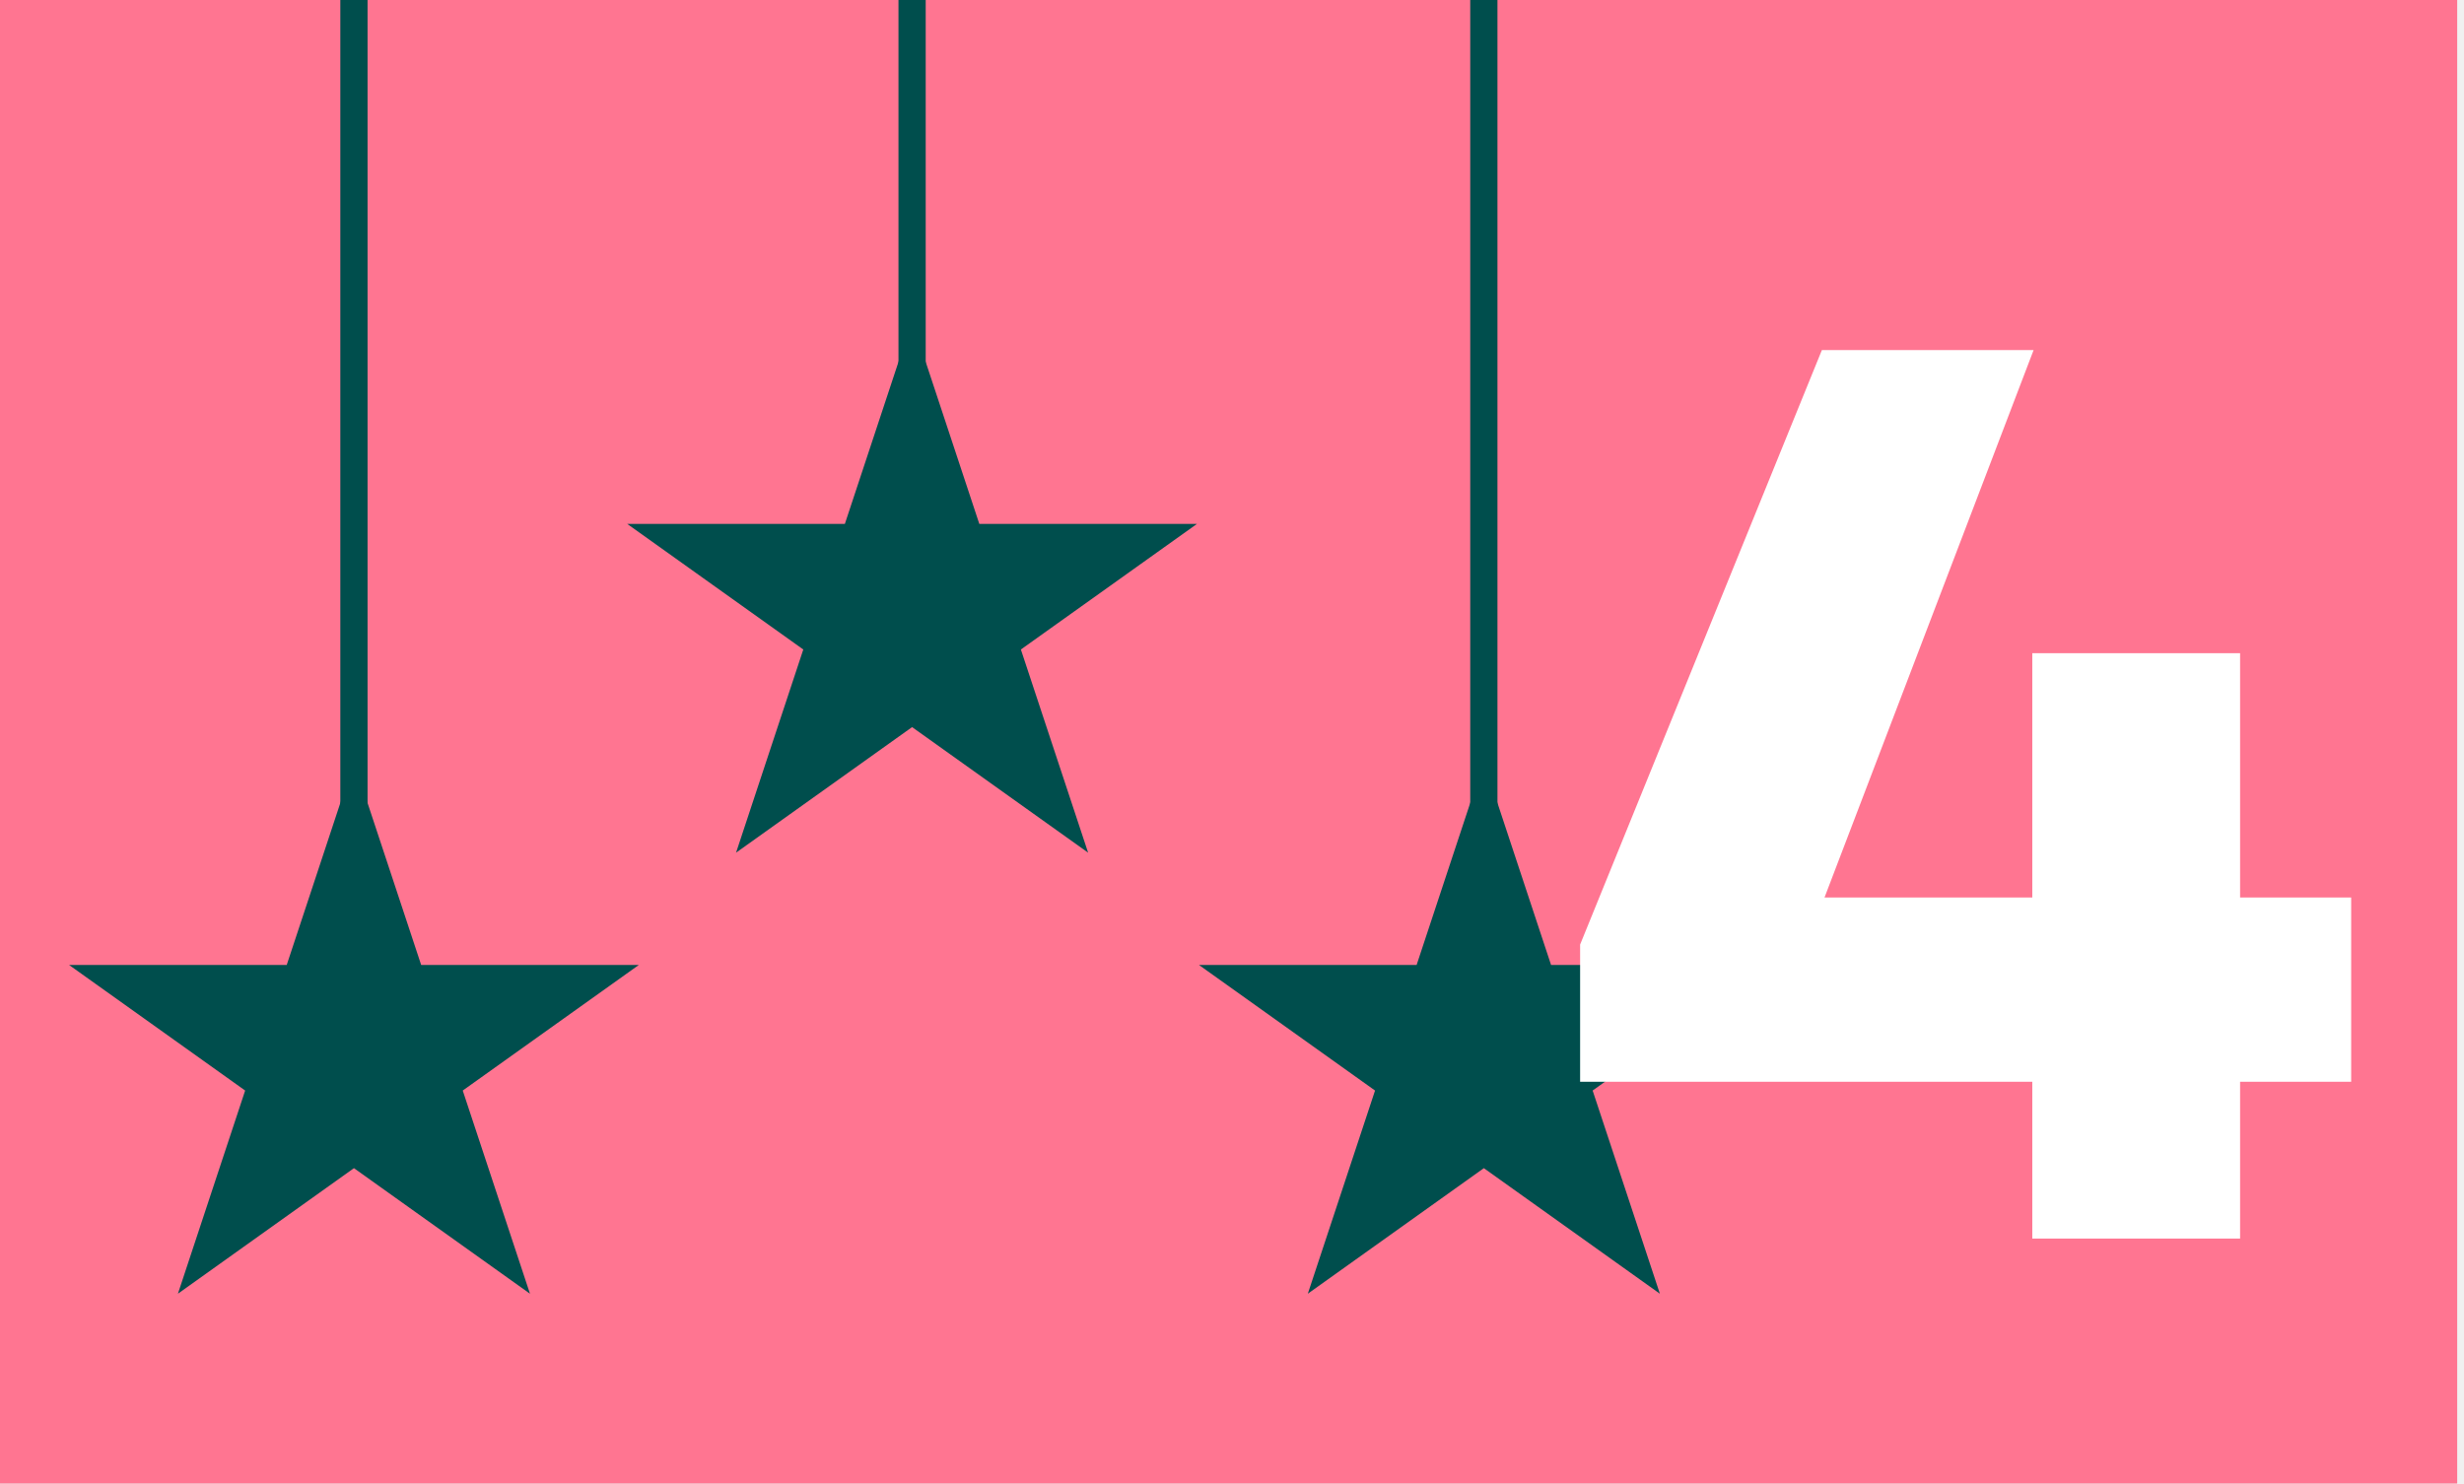
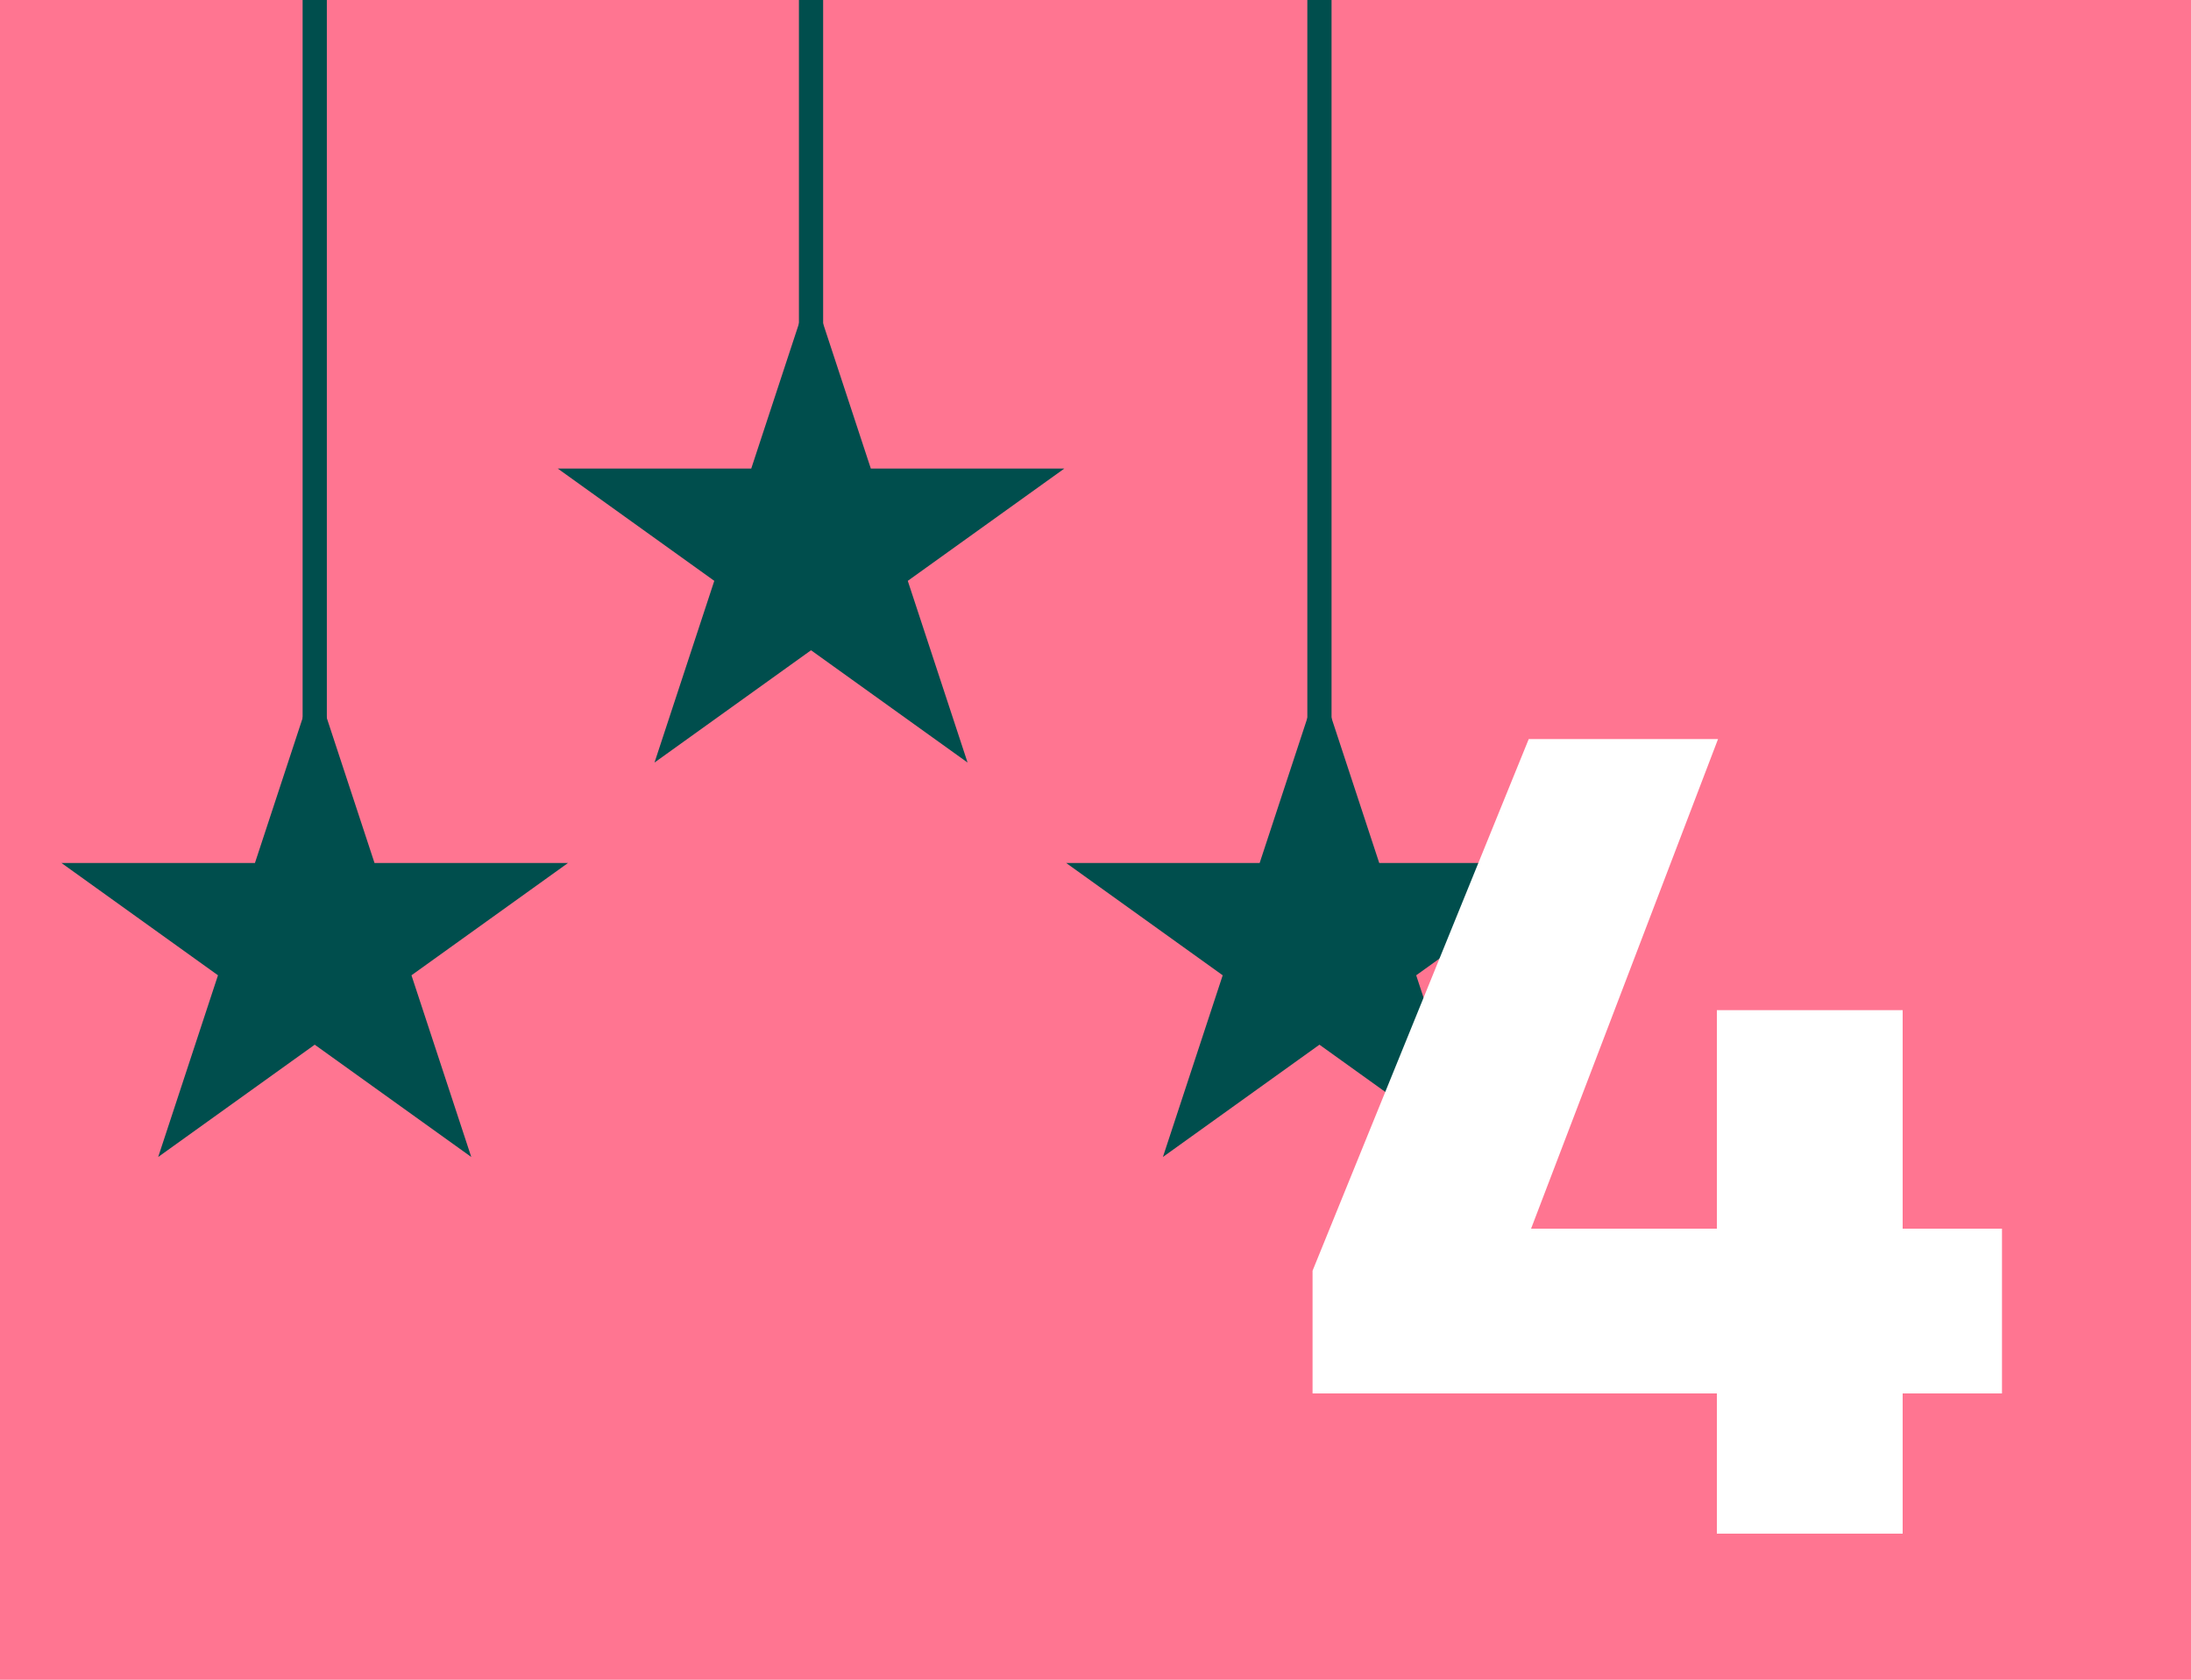
- <svg xmlns="http://www.w3.org/2000/svg" width="181" height="109" viewBox="0 0 181 109" fill="none">
-   <path d="M0 109V0H180.5V109H0Z" fill="#FF7591" />
-   <path d="M26 55.973L30.939 70.901H46.923L33.992 80.126L38.931 95.054L26 85.828L13.069 95.054L18.008 80.126L5.077 70.901H21.061L26 55.973Z" fill="#004E4D" />
-   <path d="M67 23.568L71.939 38.495H87.923L74.992 47.721L79.931 62.649L67 53.423L54.069 62.649L59.008 47.721L46.077 38.495H62.061L67 23.568Z" fill="#004E4D" />
-   <path d="M109 55.973L113.939 70.901H129.923L116.992 80.126L121.931 95.054L109 85.828L96.069 95.054L101.008 80.126L88.077 70.901H104.061L109 55.973Z" fill="#004E4D" />
-   <rect x="25" width="2" height="60.883" fill="#004E4D" />
-   <rect x="66" width="2" height="30.441" fill="#004E4D" />
-   <rect x="108" width="2" height="62.847" fill="#004E4D" />
-   <path d="M172.712 65.944V79.48H164.552V91H149.288V79.48H116.072V69.4L133.832 25.72H149.384L134.024 65.944H149.288V47.992H164.552V65.944H172.712Z" fill="white" />
+ <svg xmlns="http://www.w3.org/2000/svg" width="180" height="138" viewBox="0 0 180 138" fill="none">
+   <path d="M0 138V0H180V138H0Z" fill="#FF7591" />
+   <path d="M25.856 55.973L30.768 70.901H46.664L33.804 80.127L38.716 95.054L25.856 85.829L12.996 95.054L17.908 80.127L5.049 70.901H20.944L25.856 55.973Z" fill="#004E4D" />
+   <path d="M66.63 23.568L71.542 38.496H87.438L74.578 47.721L79.49 62.649L66.63 53.423L53.77 62.649L58.682 47.721L45.822 38.496H61.718L66.63 23.568Z" fill="#004E4D" />
+   <path d="M108.398 55.973L113.31 70.901H129.205L116.346 80.127L121.258 95.054L108.398 85.829L95.538 95.054L100.45 80.127L87.59 70.901H103.486L108.398 55.973Z" fill="#004E4D" />
+   <rect x="24.862" y="0" width="1.989" height="60.883" fill="#004E4D" />
+   <rect x="65.635" y="0" width="1.989" height="30.441" fill="#004E4D" />
+   <rect x="107.403" y="0" width="1.989" height="62.847" fill="#004E4D" />
+   <path d="M164.472 100.944V114.48H156.312V126H141.048V114.48H107.832V104.4L125.592 60.72H141.144L125.784 100.944H141.048V82.992H156.312V100.944H164.472Z" fill="white" />
</svg>
